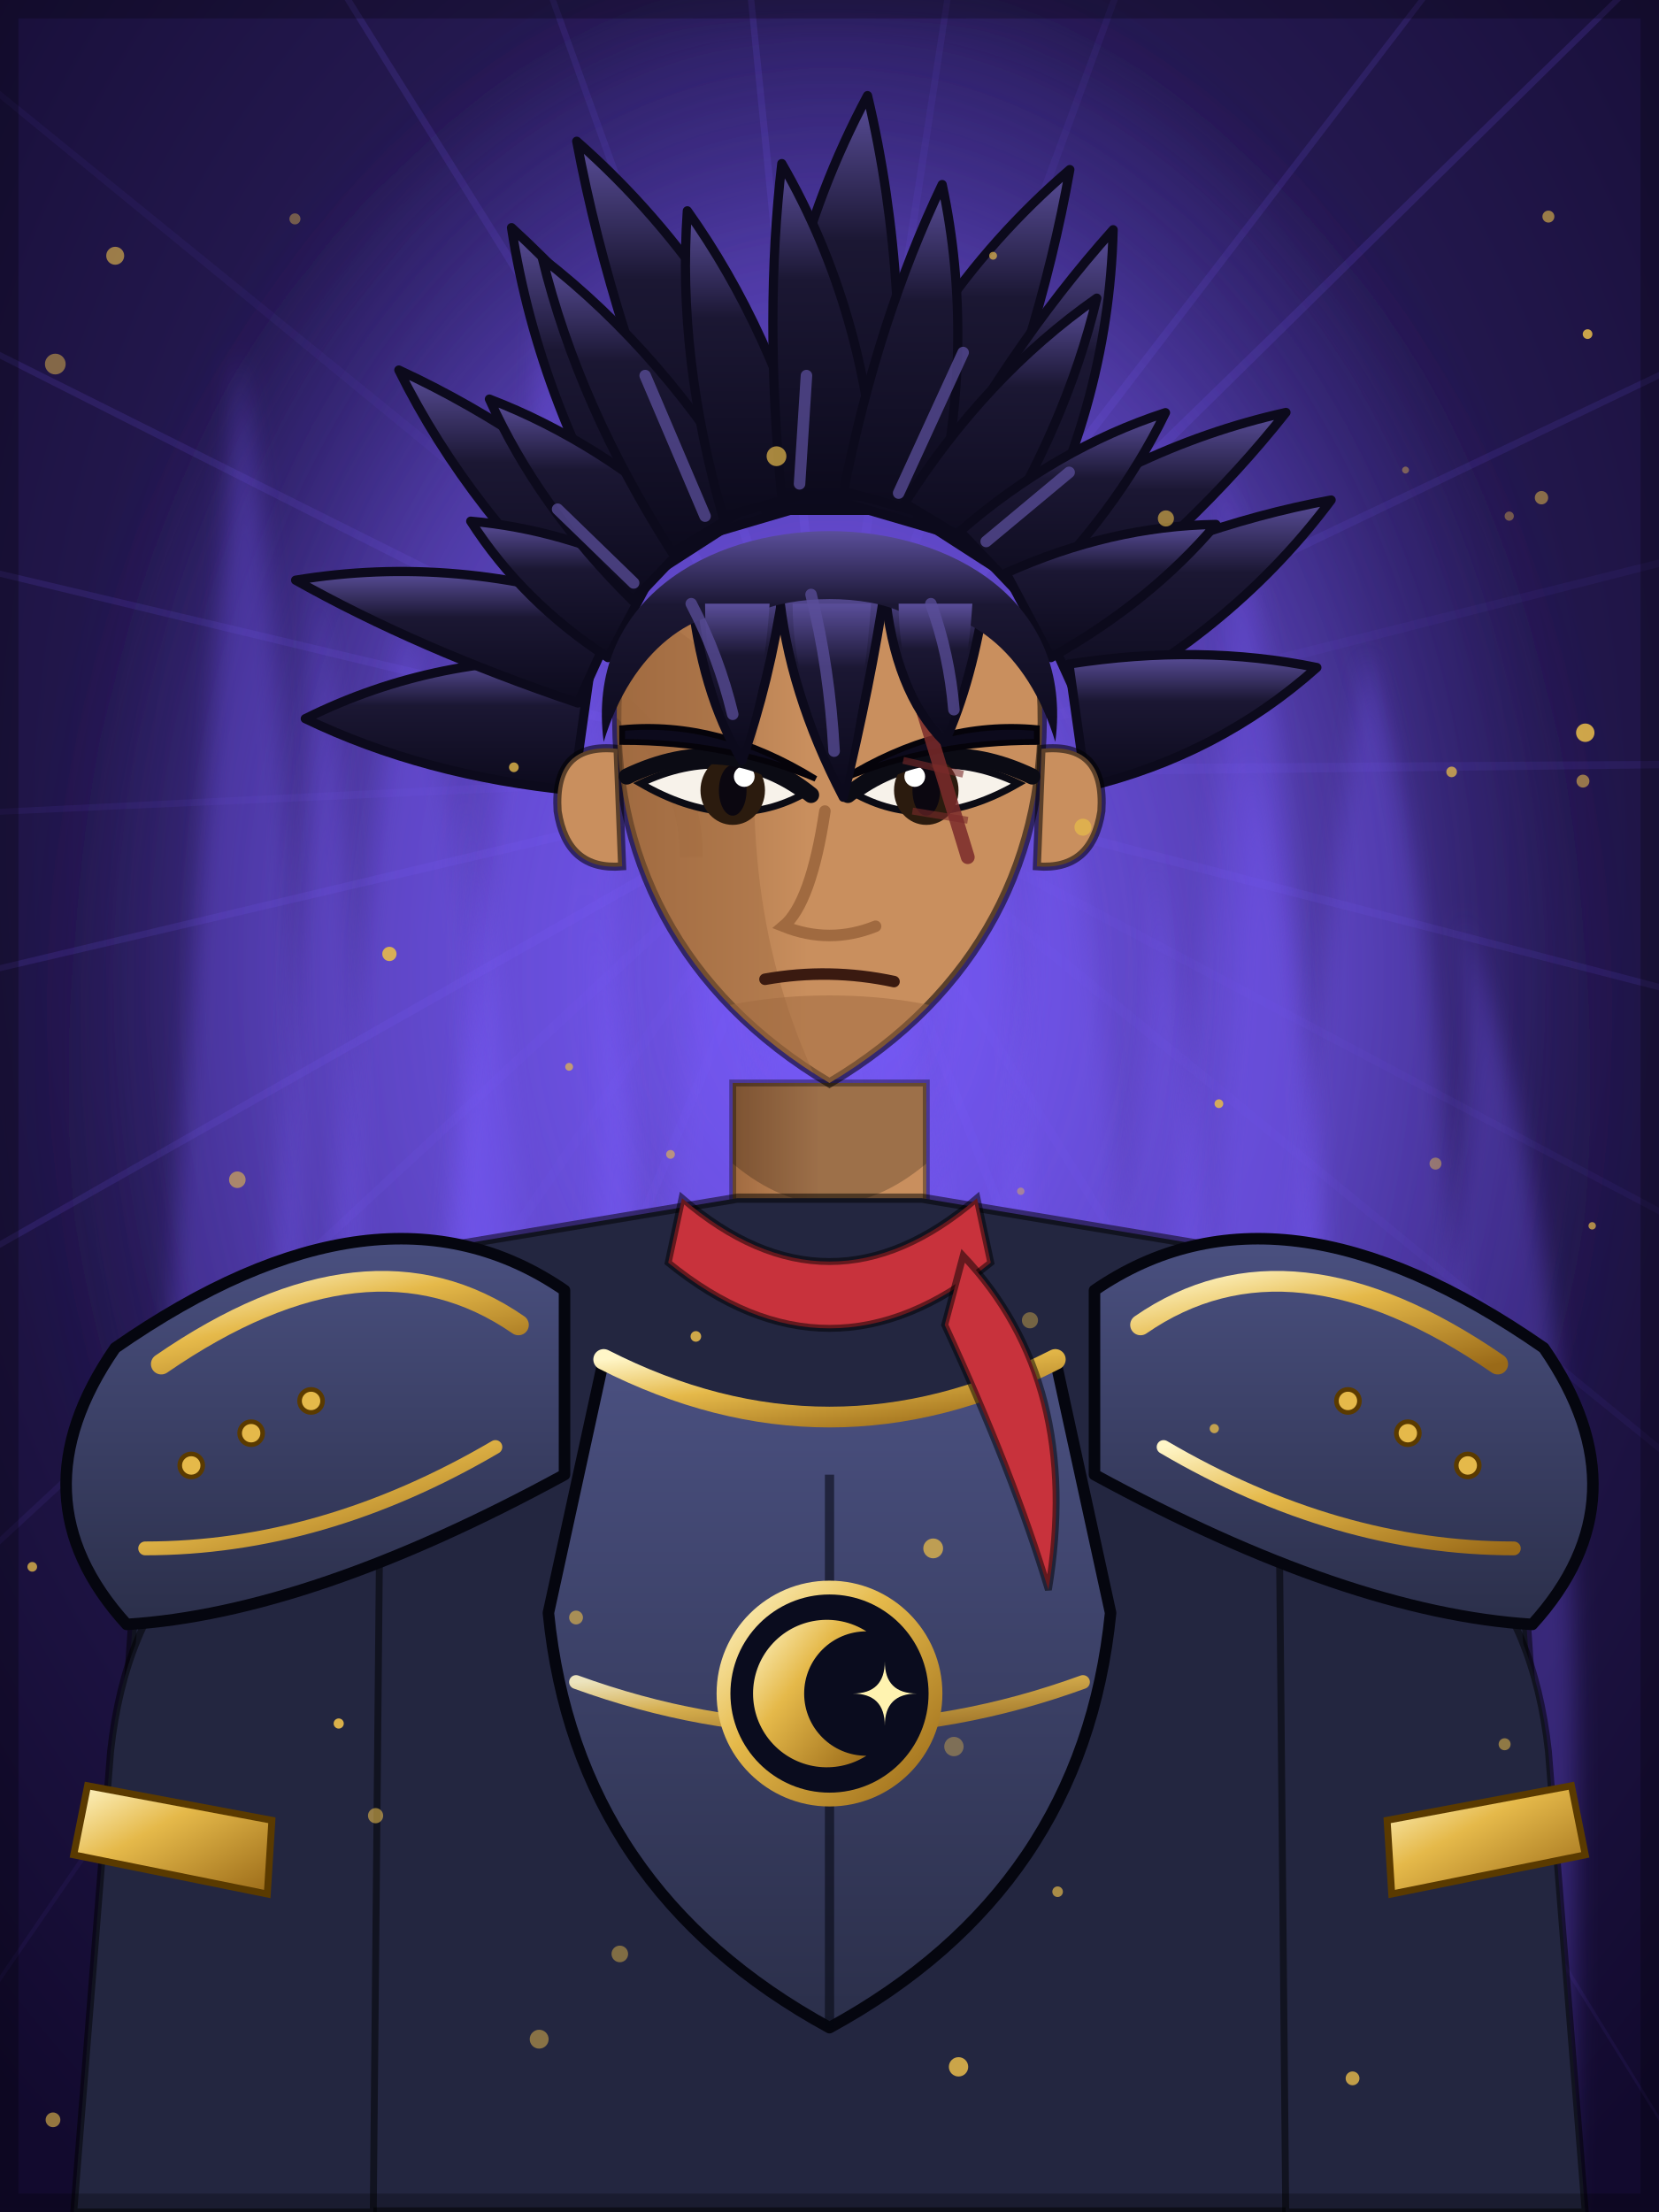
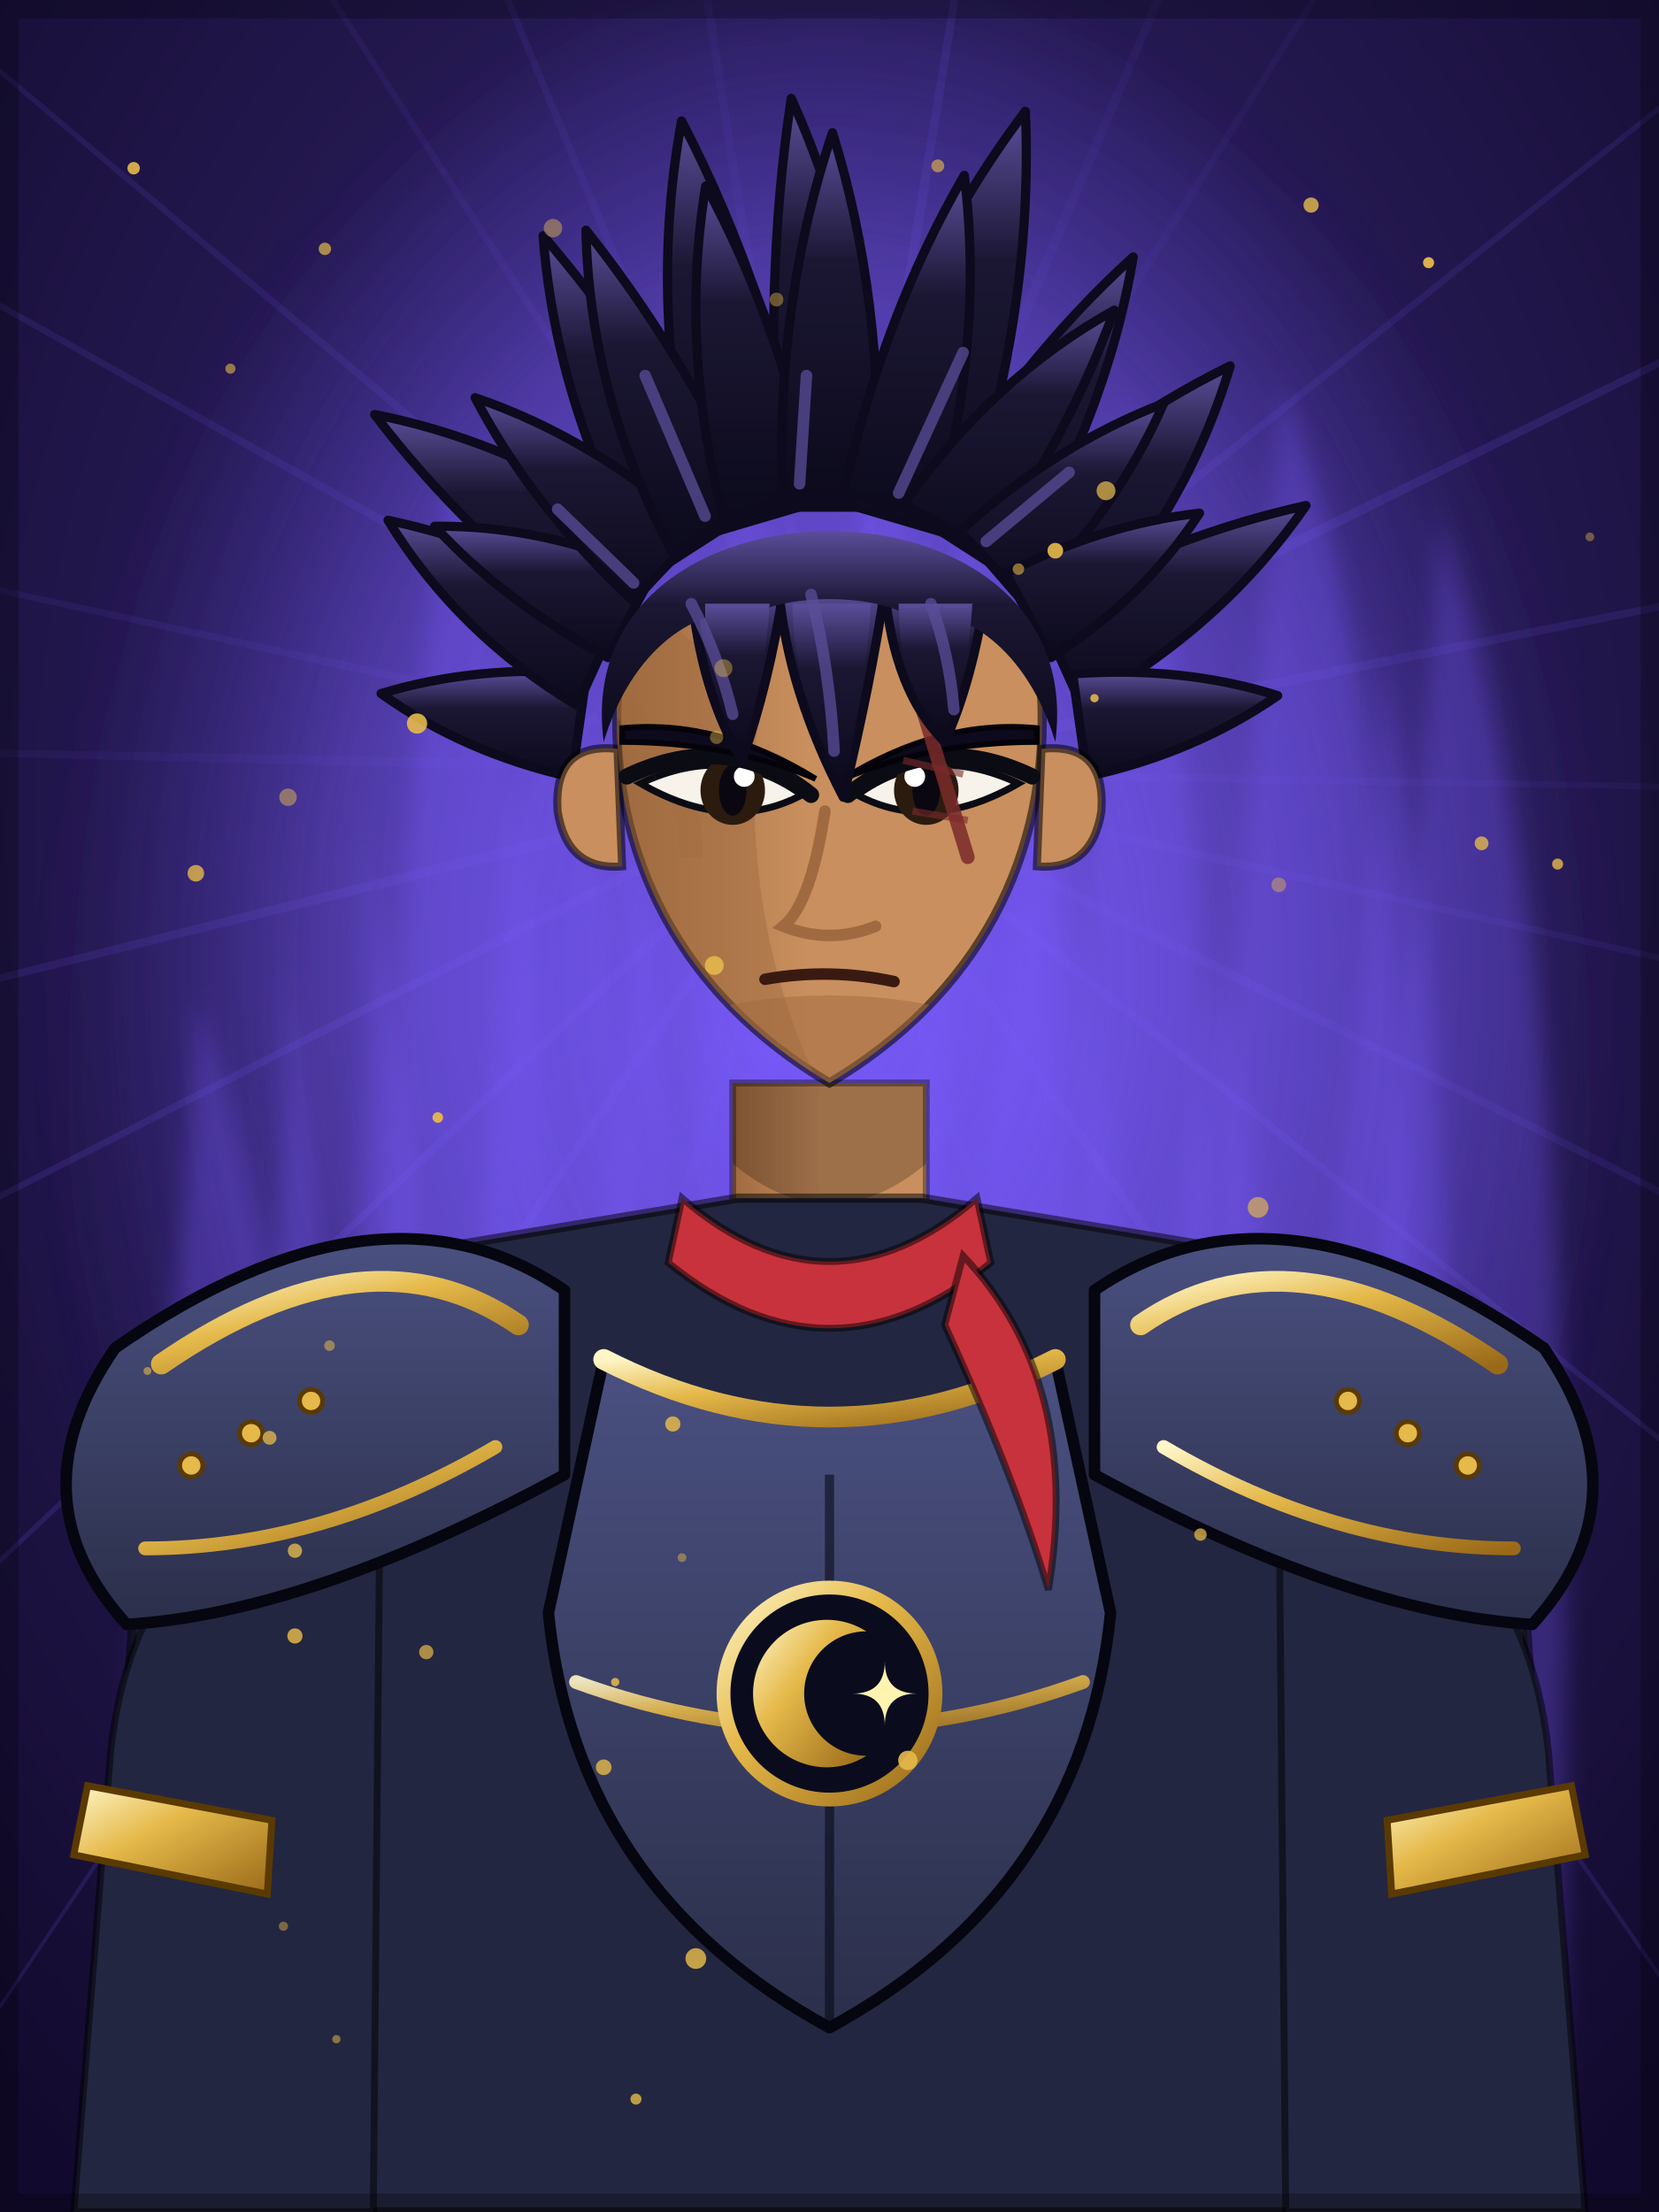
<svg xmlns="http://www.w3.org/2000/svg" viewBox="0 0 720 960" width="720" height="960">
  <defs>
    <radialGradient id="bg" cx="50%" cy="38%" r="75%">
      <stop offset="0" stop-color="#3A2A78" />
      <stop offset="1" stop-color="#120A2E" />
    </radialGradient>
    <radialGradient id="aura" cx="50%" cy="45%" r="55%">
      <stop offset="0" stop-color="#7A5CFF" stop-opacity=".95" />
      <stop offset=".6" stop-color="#7A5CFF" stop-opacity=".45" />
      <stop offset="1" stop-color="#2A1B7A" stop-opacity="0" />
    </radialGradient>
    <linearGradient id="metal" x1="0" y1="0" x2="0" y2="1">
      <stop offset="0" stop-color="#4A5080" />
      <stop offset="1" stop-color="#2B2F4A" />
    </linearGradient>
    <linearGradient id="ouro" x1="0" y1="0" x2="1" y2="1">
      <stop offset="0" stop-color="#fff6c8" />
      <stop offset=".4" stop-color="#E5B94A" />
      <stop offset="1" stop-color="#9A6A18" />
    </linearGradient>
    <linearGradient id="hair" x1="0" y1="0" x2="0" y2="1">
      <stop offset="0" stop-color="#5A4E9A" />
      <stop offset=".35" stop-color="#1B1733" />
      <stop offset="1" stop-color="#0C0A1C" />
    </linearGradient>
    <linearGradient id="pele" x1="0" y1="0" x2="1" y2="0">
      <stop offset="0" stop-color="#A06A40" />
      <stop offset=".45" stop-color="#C98F5E" />
      <stop offset="1" stop-color="#C98F5E" />
    </linearGradient>
    <filter id="blur" x="-30%" y="-30%" width="160%" height="160%">
      <feGaussianBlur stdDeviation="18" />
    </filter>
    <filter id="blur2">
      <feGaussianBlur stdDeviation="5" />
    </filter>
  </defs>
  <rect width="720" height="960" fill="url(#bg)" />
-   <path d="M420,332 L1260,327 L420,337Z" fill="#7A5CFF" opacity="0.10" />
-   <path d="M419,348 L1231,561 L417,352Z" fill="#7A5CFF" opacity="0.11" />
-   <path d="M414,361 L1155,756 L412,365Z" fill="#7A5CFF" opacity="0.06" />
-   <path d="M408,371 L1058,904 L405,375Z" fill="#7A5CFF" opacity="0.06" />
-   <path d="M393,385 L832,1101 L389,387Z" fill="#7A5CFF" opacity="0.07" />
-   <path d="M384,390 L687,1174 L380,392Z" fill="#7A5CFF" opacity="0.10" />
-   <path d="M368,395 L441,1231 L363,395Z" fill="#7A5CFF" opacity="0.14" />
-   <path d="M358,395 L295,1233 L353,395Z" fill="#7A5CFF" opacity="0.09" />
-   <path d="M339,391 L11,1164 L335,389Z" fill="#7A5CFF" opacity="0.09" />
-   <path d="M328,386 L-150,1077 L324,383Z" fill="#7A5CFF" opacity="0.06" />
-   <path d="M318,377 L-300,947 L314,374Z" fill="#7A5CFF" opacity="0.08" />
-   <path d="M309,367 L-422,780 L307,363Z" fill="#7A5CFF" opacity="0.14" />
-   <path d="M302,351 L-516,542 L301,347Z" fill="#7A5CFF" opacity="0.14" />
-   <path d="M300,340 L-539,378 L300,336Z" fill="#7A5CFF" opacity="0.08" />
-   <path d="M301,323 L-515,126 L302,319Z" fill="#7A5CFF" opacity="0.13" />
-   <path d="M305,310 L-444,-69 L307,306Z" fill="#7A5CFF" opacity="0.14" />
-   <path d="M312,299 L-337,-234 L315,295Z" fill="#7A5CFF" opacity="0.06" />
-   <path d="M326,285 L-116,-429 L330,283Z" fill="#7A5CFF" opacity="0.14" />
-   <path d="M338,279 L56,-512 L342,278Z" fill="#7A5CFF" opacity="0.12" />
-   <path d="M352,276 L269,-560 L356,275Z" fill="#7A5CFF" opacity="0.15" />
-   <path d="M367,275 L496,-555 L371,276Z" fill="#7A5CFF" opacity="0.09" />
-   <path d="M379,278 L671,-510 L383,280Z" fill="#7A5CFF" opacity="0.08" />
-   <path d="M395,286 L908,-379 L398,289Z" fill="#7A5CFF" opacity="0.14" />
-   <path d="M401,291 L1003,-295 L404,295Z" fill="#7A5CFF" opacity="0.16" />
-   <path d="M413,307 L1172,-53 L415,311Z" fill="#7A5CFF" opacity="0.12" />
-   <path d="M418,318 L1233,115 L419,323Z" fill="#7A5CFF" opacity="0.06" />
+   <path d="M420,334 L1260,351 L420,338Z" fill="#7A5CFF" opacity="0.07" />
+   <path d="M419,346 L1238,532 L418,350Z" fill="#7A5CFF" opacity="0.09" />
+   <path d="M415,360 L1163,741 L412,364Z" fill="#7A5CFF" opacity="0.11" />
+   <path d="M408,371 L1062,899 L405,374Z" fill="#7A5CFF" opacity="0.14" />
+   <path d="M396,383 L871,1076 L392,386Z" fill="#7A5CFF" opacity="0.14" />
+   <path d="M382,391 L656,1185 L378,392Z" fill="#7A5CFF" opacity="0.10" />
+   <path d="M372,394 L507,1223 L368,395Z" fill="#7A5CFF" opacity="0.09" />
+   <path d="M357,395 L278,1231 L352,394Z" fill="#7A5CFF" opacity="0.14" />
+   <path d="M343,392 L66,1186 L338,391Z" fill="#7A5CFF" opacity="0.10" />
+   <path d="M329,386 L-142,1082 L325,384Z" fill="#7A5CFF" opacity="0.15" />
+   <path d="M318,378 L-292,955 L315,375Z" fill="#7A5CFF" opacity="0.16" />
+   <path d="M308,364 L-441,745 L306,360Z" fill="#7A5CFF" opacity="0.15" />
+   <path d="M302,352 L-513,552 L301,347Z" fill="#7A5CFF" opacity="0.13" />
+   <path d="M300,336 L-540,315 L300,331Z" fill="#7A5CFF" opacity="0.07" />
+   <path d="M301,324 L-519,143 L302,320Z" fill="#7A5CFF" opacity="0.09" />
+   <path d="M307,308 L-424,-106 L309,304Z" fill="#7A5CFF" opacity="0.12" />
+   <path d="M313,298 L-328,-246 L316,295Z" fill="#7A5CFF" opacity="0.12" />
+   <path d="M326,286 L-127,-422 L329,283Z" fill="#7A5CFF" opacity="0.08" />
+   <path d="M335,281 L14,-496 L339,279Z" fill="#7A5CFF" opacity="0.09" />
+   <path d="M348,276 L219,-554 L353,275Z" fill="#7A5CFF" opacity="0.07" />
+   <path d="M367,275 L504,-553 L372,276Z" fill="#7A5CFF" opacity="0.12" />
+   <path d="M381,279 L712,-493 L386,281Z" fill="#7A5CFF" opacity="0.07" />
+   <path d="M390,283 L838,-428 L394,285Z" fill="#7A5CFF" opacity="0.06" />
+   <path d="M405,296 L1063,-227 L408,299Z" fill="#7A5CFF" opacity="0.12" />
+   <path d="M413,306 L1167,-63 L415,311Z" fill="#7A5CFF" opacity="0.15" />
+   <path d="M418,321 L1243,159 L419,326Z" fill="#7A5CFF" opacity="0.12" />
  <ellipse cx="360" cy="470" rx="330" ry="470" fill="url(#aura)" filter="url(#blur)" />
-   <path d="M64,960 C64,557 98,273 103,153 C129,293 136,557 129,960Z" fill="#7A5CFF" opacity=".30" filter="url(#blur2)" />
-   <path d="M105,960 C105,602 141,365 137,245 C157,385 162,602 157,960Z" fill="#7A5CFF" opacity=".30" filter="url(#blur2)" />
-   <path d="M130,960 C130,615 159,390 175,270 C218,410 227,615 218,960Z" fill="#7A5CFF" opacity=".30" filter="url(#blur2)" />
-   <path d="M164,960 C164,644 223,449 198,329 C231,469 238,644 231,960Z" fill="#7A5CFF" opacity=".30" filter="url(#blur2)" />
-   <path d="M178,960 C178,546 235,253 234,133 C273,273 282,546 273,960Z" fill="#7A5CFF" opacity=".30" filter="url(#blur2)" />
-   <path d="M228,960 C228,667 283,495 250,375 C288,515 294,667 288,960Z" fill="#7A5CFF" opacity=".30" filter="url(#blur2)" />
-   <path d="M256,960 C256,628 327,415 296,295 C339,435 348,628 339,960Z" fill="#7A5CFF" opacity=".30" filter="url(#blur2)" />
-   <path d="M290,960 C290,648 349,456 331,336 C383,476 393,648 383,960Z" fill="#7A5CFF" opacity=".30" filter="url(#blur2)" />
-   <path d="M353,960 C353,678 363,516 385,396 C420,536 426,678 420,960Z" fill="#7A5CFF" opacity=".30" filter="url(#blur2)" />
-   <path d="M387,960 C387,603 426,366 409,246 C449,386 455,603 449,960Z" fill="#7A5CFF" opacity=".30" filter="url(#blur2)" />
-   <path d="M408,960 C408,618 469,396 441,276 C490,416 498,618 490,960Z" fill="#7A5CFF" opacity=".30" filter="url(#blur2)" />
-   <path d="M454,960 C454,666 505,492 500,372 C529,512 537,666 529,960Z" fill="#7A5CFF" opacity=".30" filter="url(#blur2)" />
-   <path d="M484,960 C484,573 555,307 525,187 C572,327 580,573 572,960Z" fill="#7A5CFF" opacity=".30" filter="url(#blur2)" />
-   <path d="M518,960 C518,644 534,448 542,328 C579,468 586,644 579,960Z" fill="#7A5CFF" opacity=".30" filter="url(#blur2)" />
-   <path d="M547,960 C547,621 574,402 593,282 C633,422 641,621 633,960Z" fill="#7A5CFF" opacity=".30" filter="url(#blur2)" />
-   <path d="M592,960 C592,678 652,515 634,395 C681,535 690,678 681,960Z" fill="#7A5CFF" opacity=".30" filter="url(#blur2)" />
+   <path d="M50,960 C50,696 85,552 85,432 C133,572 141,696 133,960Z" fill="#7A5CFF" opacity=".30" filter="url(#blur2)" />
+   <path d="M89,960 C89,669 146,498 116,378 C145,518 151,669 145,960Z" fill="#7A5CFF" opacity=".30" filter="url(#blur2)" />
+   <path d="M133,960 C133,660 171,480 158,360 C186,500 191,660 186,960Z" fill="#7A5CFF" opacity=".30" filter="url(#blur2)" />
+   <path d="M162,960 C162,580 172,321 197,201 C239,341 247,580 239,960Z" fill="#7A5CFF" opacity=".30" filter="url(#blur2)" />
+   <path d="M194,960 C194,601 225,361 235,241 C275,381 283,601 275,960Z" fill="#7A5CFF" opacity=".30" filter="url(#blur2)" />
+   <path d="M236,960 C236,641 291,443 265,323 C300,463 306,641 300,960Z" fill="#7A5CFF" opacity=".30" filter="url(#blur2)" />
+   <path d="M282,960 C282,571 320,303 323,183 C347,323 354,571 347,960Z" fill="#7A5CFF" opacity=".30" filter="url(#blur2)" />
+   <path d="M306,960 C306,611 332,382 351,262 C377,402 384,611 377,960Z" fill="#7A5CFF" opacity=".30" filter="url(#blur2)" />
+   <path d="M352,960 C352,556 358,271 385,151 C409,291 414,556 409,960Z" fill="#7A5CFF" opacity=".30" filter="url(#blur2)" />
+   <path d="M384,960 C384,587 410,333 418,213 C467,353 475,587 467,960Z" fill="#7A5CFF" opacity=".30" filter="url(#blur2)" />
+   <path d="M407,960 C407,655 422,469 454,349 C491,489 500,655 491,960Z" fill="#7A5CFF" opacity=".30" filter="url(#blur2)" />
+   <path d="M465,960 C465,566 474,292 488,172 C526,312 532,566 526,960Z" fill="#7A5CFF" opacity=".30" filter="url(#blur2)" />
+   <path d="M495,960 C495,685 509,531 529,411 C554,551 560,685 554,960Z" fill="#7A5CFF" opacity=".30" filter="url(#blur2)" />
+   <path d="M516,960 C516,564 549,287 556,167 C612,307 621,564 612,960Z" fill="#7A5CFF" opacity=".30" filter="url(#blur2)" />
+   <path d="M551,960 C551,618 610,396 597,276 C629,416 637,618 629,960Z" fill="#7A5CFF" opacity=".30" filter="url(#blur2)" />
+   <path d="M584,960 C584,592 622,344 624,224 C676,364 686,592 676,960Z" fill="#7A5CFF" opacity=".30" filter="url(#blur2)" />
  <g fill="url(#hair)" stroke="#0C0A1C" stroke-width="4" stroke-linejoin="round">
-     <path d="M248.8,343.1 Q184.2,336.8 132.5,311.9 Q190.5,283.1 256.7,286.7 Z" />
-     <path d="M250.8,305.1 Q181.5,281.7 128.3,251.8 Q198.4,240.2 269.4,264.2 Z" />
-     <path d="M262.3,275.3 Q204.0,223.1 173.1,160.6 Q234.2,188.8 291.6,241.3 Z" />
-     <path d="M280.5,251.1 Q233.9,176.8 222.0,98.8 Q277.5,149.5 321.0,225.0 Z" />
-     <path d="M304.4,232.8 Q265.5,142.4 250.3,61.3 Q321.0,123.6 354.0,218.2 Z" />
-     <path d="M332.2,221.5 Q333.3,122.4 376.5,41.5 Q396.1,123.8 387.8,221.5 Z" />
-     <path d="M366.0,218.2 Q397.6,130.9 464.3,73.6 Q451.0,149.0 415.5,232.7 Z" />
-     <path d="M398.2,224.7 Q436.5,151.7 483.1,99.7 Q481.2,178.5 440.1,251.7 Z" />
-     <path d="M428.3,241.2 Q489.3,194.3 558.1,179.0 Q518.2,229.5 457.8,275.4 Z" />
-     <path d="M449.3,262.5 Q515.0,228.5 577.7,217.0 Q536.2,272.7 469.7,307.3 Z" />
-     <path d="M463.9,288.2 Q521.0,279.3 571.5,289.7 Q528.8,327.8 471.4,341.6 Z" />
+     <path d="M248.2,337.3 Q201.4,326.8 165.4,301.0 Q207.0,288.4 254.6,292.2 Z" />
+     <path d="M250.5,306.2 Q198.7,275.2 168.4,225.8 Q217.7,236.4 270.0,263.3 Z" />
+     <path d="M261.5,276.8 Q201.5,231.2 162.6,179.9 Q232.2,193.8 293.0,240.3 Z" />
+     <path d="M282.1,249.5 Q241.4,177.6 235.7,102.3 Q280.3,154.1 318.9,225.8 Z" />
+     <path d="M305.3,232.3 Q279.9,139.0 295.8,52.5 Q333.5,124.6 353.0,218.2 Z" />
+     <path d="M338.5,220.1 Q331.1,123.3 343.4,42.7 Q379.3,122.2 381.5,220.1 Z" />
+     <path d="M365.3,218.1 Q390.8,120.0 445.0,48.3 Q448.9,137.3 416.2,233.1 Z" />
+     <path d="M400.6,225.6 Q441.2,157.4 491.8,111.5 Q480.1,181.9 438.3,249.9 Z" />
+     <path d="M424.1,238.2 Q476.5,186.8 533.9,158.8 Q513.5,227.5 460.2,280.0 Z" />
+     <path d="M450.1,263.4 Q510.2,231.9 566.8,219.4 Q530.0,272.6 469.4,306.1 Z" />
+     <path d="M465.5,292.5 Q513.1,288.9 554.5,301.9 Q518.5,326.8 471.8,337.0 Z" />
  </g>
  <path d="M318,470 L318,560 Q360,600 402,560 L402,470Z" fill="url(#pele)" stroke="#000" stroke-opacity=".35" stroke-width="3" />
  <path d="M318,505 Q360,540 402,505 L402,470 L318,470Z" fill="#000" opacity=".22" />
  <path d="M40,960 L62,640 Q90,560 200,540 L320,520 L400,520 L520,540 Q630,560 658,640 L680,960Z" fill="#232640" stroke="#000" stroke-opacity=".5" stroke-width="4" />
  <path d="M165,640 Q60,650 48,760 L32,960 L162,960Z" fill="#232640" stroke="#000" stroke-opacity=".5" stroke-width="3" />
  <path d="M118,790 L38,775 L32,805 L116,822Z" fill="url(#ouro)" stroke="#5a3a00" stroke-width="3" />
  <path d="M555,640 Q660,650 672,760 L688,960 L558,960Z" fill="#232640" stroke="#000" stroke-opacity=".5" stroke-width="3" />
  <path d="M602,790 L682,775 L688,805 L604,822Z" fill="url(#ouro)" stroke="#5a3a00" stroke-width="3" />
  <path d="M245,560 Q165,505 50,585 Q5,650 55,705 Q135,700 245,640Z" fill="url(#metal)" stroke="#05060f" stroke-width="5" stroke-linejoin="round" />
  <path d="M225,575 Q160,530 70,592" fill="none" stroke="url(#ouro)" stroke-width="9" stroke-linecap="round" />
  <path d="M215,628 Q140,672 63,672" fill="none" stroke="url(#ouro)" stroke-width="6" stroke-linecap="round" />
  <circle cx="135" cy="608" r="5" fill="#E5B94A" stroke="#5a3a00" stroke-width="2" />
  <circle cx="109" cy="622" r="5" fill="#E5B94A" stroke="#5a3a00" stroke-width="2" />
  <circle cx="83" cy="636" r="5" fill="#E5B94A" stroke="#5a3a00" stroke-width="2" />
  <path d="M475,560 Q555,505 670,585 Q715,650 665,705 Q585,700 475,640Z" fill="url(#metal)" stroke="#05060f" stroke-width="5" stroke-linejoin="round" />
  <path d="M495,575 Q560,530 650,592" fill="none" stroke="url(#ouro)" stroke-width="9" stroke-linecap="round" />
  <path d="M505,628 Q580,672 657,672" fill="none" stroke="url(#ouro)" stroke-width="6" stroke-linecap="round" />
  <circle cx="585" cy="608" r="5" fill="#E5B94A" stroke="#5a3a00" stroke-width="2" />
  <circle cx="611" cy="622" r="5" fill="#E5B94A" stroke="#5a3a00" stroke-width="2" />
  <circle cx="637" cy="636" r="5" fill="#E5B94A" stroke="#5a3a00" stroke-width="2" />
  <path d="M262,590 Q360,640 458,590 L482,700 Q470,820 360,880 Q250,820 238,700Z" fill="url(#metal)" stroke="#05060f" stroke-width="5" stroke-linejoin="round" />
  <path d="M262,590 Q360,640 458,590" fill="none" stroke="url(#ouro)" stroke-width="9" stroke-linecap="round" />
  <path d="M360,640 L360,880" stroke="#05060f" stroke-opacity=".55" stroke-width="4" />
  <path d="M250,730 Q360,770 470,730" fill="none" stroke="url(#ouro)" stroke-width="6" stroke-linecap="round" opacity=".9" />
  <circle cx="360" cy="735" r="46" fill="#0a0c1e" stroke="url(#ouro)" stroke-width="6" />
  <path d="M376,708 A32,32 0 1 0 376,762 A25,25 0 1 1 376,708Z" fill="url(#ouro)" />
  <path d="M384,721 Q384,735 398,735 Q384,735 384,749 Q384,735 370,735 Q384,735 384,721Z" fill="#FFF3B0" opacity="1" />
  <path d="M296,520 Q360,575 424,520 L430,548 Q360,605 290,548Z" fill="#C8323C" stroke="#000" stroke-opacity=".5" stroke-width="3" />
  <path d="M418,545 Q470,600 455,690 Q440,640 410,575Z" fill="#C8323C" stroke="#000" stroke-opacity=".5" stroke-width="3" />
  <path d="M268,300 C262,235 458,235 452,300 C456,372 424,432 360,470 C296,432 264,372 268,300Z" fill="url(#pele)" stroke="#000" stroke-opacity=".55" stroke-width="4" />
  <path d="M268,325 Q240,322 242,352 Q246,378 270,376Z" fill="#C98F5E" stroke="#000" stroke-opacity=".55" stroke-width="3.5" />
  <path d="M452,325 Q480,322 478,352 Q474,378 450,376Z" fill="#C98F5E" stroke="#000" stroke-opacity=".55" stroke-width="3.5" />
  <clipPath id="cr">
    <path d="M268,300 C262,235 458,235 452,300 C456,372 424,432 360,470 C296,432 264,372 268,300Z" />
  </clipPath>
  <g clip-path="url(#cr)">
    <path d="M262,250 L330,300 Q318,400 360,480 L262,480Z" fill="#A06A40" opacity=".45" />
    <ellipse cx="360" cy="470" rx="95" ry="38" fill="#A06A40" opacity=".5" />
    <path d="M262,300 Q300,330 300,372" fill="none" stroke="#A06A40" stroke-width="10" opacity=".35" />
  </g>
  <path d="M278,340 Q316,322 348,345 Q316,362 278,340Z" fill="#F7F2EA" stroke="#0b0b14" stroke-width="3" />
  <ellipse cx="318" cy="343" rx="14" ry="15" fill="#2B1B0E" />
  <ellipse cx="318" cy="343" rx="6" ry="11" fill="#0b0710" />
  <circle cx="323" cy="337" r="4.5" fill="#fff" />
  <path d="M272,337 Q316,316 352,345" fill="none" stroke="#0b0b14" stroke-width="7" stroke-linecap="round" />
  <path d="M270,316 Q312,312 354,338 Q316,322 270,322Z" fill="#0C0A1C" stroke="#05030a" stroke-width="2.5" />
  <path d="M442,340 Q404,322 372,345 Q404,362 442,340Z" fill="#F7F2EA" stroke="#0b0b14" stroke-width="3" />
  <ellipse cx="402" cy="343" rx="14" ry="15" fill="#2B1B0E" />
  <ellipse cx="402" cy="343" rx="6" ry="11" fill="#0b0710" />
  <circle cx="397" cy="337" r="4.5" fill="#fff" />
  <path d="M448,337 Q404,316 368,345" fill="none" stroke="#0b0b14" stroke-width="7" stroke-linecap="round" />
  <path d="M450,316 Q408,312 366,338 Q404,322 450,322Z" fill="#0C0A1C" stroke="#05030a" stroke-width="2.5" />
  <path d="M358,352 Q352,392 340,402 Q360,410 380,402" fill="none" stroke="#A06A40" stroke-width="5" stroke-linecap="round" />
  <path d="M332,425 Q360,420 388,426" fill="none" stroke="#3a1a10" stroke-width="5" stroke-linecap="round" />
  <path d="M398,300 L420,372" stroke="#7a2a2a" stroke-width="6" stroke-linecap="round" opacity=".85" />
  <path d="M392,330 L418,336 M396,352 L420,356" stroke="#7a2a2a" stroke-width="3" opacity=".6" />
  <g fill="url(#hair)" stroke="#0C0A1C" stroke-width="4" stroke-linejoin="round">
-     <path d="M263.9,285.4 Q226.7,261.2 204.3,226.2 Q243.8,229.6 283.4,248.7 Z" />
-     <path d="M274.7,260.8 Q233.6,220.2 212.4,173.2 Q260.6,191.7 303.4,230.6 Z" />
-     <path d="M291.8,239.9 Q251.0,176.1 235.4,112.1 Q288.5,153.3 327.4,218.4 Z" />
-     <path d="M313.8,224.3 Q293.8,154.9 298.3,91.5 Q335.2,143.3 353.9,213.2 Z" />
-     <path d="M339.2,215.2 Q331.6,136.7 339.3,71.0 Q376.3,135.2 380.8,215.2 Z" />
-     <path d="M366.1,213.2 Q381.0,138.4 408.9,80.1 Q423.7,149.1 406.2,224.3 Z" />
-     <path d="M392.6,218.4 Q427.7,163.2 476.0,129.4 Q462.8,184.7 428.2,239.9 Z" />
-     <path d="M416.6,230.6 Q458.2,194.6 505.8,179.1 Q484.6,222.7 445.3,260.8 Z" />
-     <path d="M436.6,248.7 Q481.9,228.3 527.7,227.6 Q499.2,261.2 456.1,285.4 Z" />
+     <path d="M263.9,285.4 Q219.0,261.4 188.6,228.4 Q236.3,227.9 283.4,248.7 Z" />
+     <path d="M274.7,260.8 Q230.7,219.6 206.2,172.6 Q258.0,190.3 303.4,230.6 Z" />
+     <path d="M291.8,239.9 Q255.8,171.4 254.3,99.9 Q294.3,149.9 327.4,218.4 Z" />
+     <path d="M313.8,224.3 Q294.9,149.3 306.3,80.7 Q337.6,138.3 353.9,213.2 Z" />
+     <path d="M339.2,215.2 Q337.1,128.9 361.3,57.6 Q383.6,129.0 380.8,215.2 Z" />
+     <path d="M366.1,213.2 Q383.9,135.4 418.5,76.1 Q427.3,146.9 406.2,224.3 Z" />
+     <path d="M392.6,218.4 Q430.2,164.4 483.6,134.6 Q465.0,186.5 428.2,239.9 Z" />
+     <path d="M416.6,230.6 Q458.1,193.0 505.0,175.1 Q484.9,221.1 445.3,260.8 Z" />
+     <path d="M436.6,248.7 Q478.8,227.5 520.6,222.7 Q496.3,259.8 456.1,285.4 Z" />
    <path d="M300,256 Q304,300 322,330 Q334,296 340,256Z" />
    <path d="M338,256 Q342,300 366,346 Q378,296 384,256Z" />
    <path d="M384,256 Q388,300 410,322 Q422,296 428,256Z" />
  </g>
  <path d="M262,322 C246,200 474,200 458,322 C446,282 418,262 392,266 C376,258 344,258 328,266 C302,262 274,282 262,322Z" fill="url(#hair)" />
  <path d="M306,262 Q306,300 322,326 Q332,296 334,262Z" fill="url(#hair)" />
  <path d="M344,262 Q344,300 366,342 Q376,296 378,262Z" fill="url(#hair)" />
  <path d="M390,262 Q390,300 410,318 Q420,296 422,262Z" fill="url(#hair)" />
  <g fill="none" stroke="#5A4E9A" stroke-width="5" stroke-linecap="round" opacity=".75">
    <path d="M275,253 L242,221" />
    <path d="M306,224 L280,163" />
    <path d="M347,210 L350,163" />
    <path d="M390,214 L418,153" />
    <path d="M428,235 L464,205" />
    <path d="M300,262 Q312,285 318,310 M352,258 Q360,290 362,326 M404,262 Q412,284 414,308" />
  </g>
-   <circle cx="630" cy="335" r="2.3" fill="#E5B94A" opacity="0.76" />
-   <circle cx="405" cy="672" r="4.3" fill="#E5B94A" opacity="0.76" />
-   <circle cx="302" cy="580" r="2.3" fill="#E5B94A" opacity="0.88" />
-   <circle cx="653" cy="757" r="2.6" fill="#E5B94A" opacity="0.56" />
-   <circle cx="291" cy="501" r="1.9" fill="#E5B94A" opacity="0.63" />
-   <circle cx="506" cy="225" r="3.5" fill="#E5B94A" opacity="0.63" />
-   <circle cx="447" cy="573" r="3.5" fill="#E5B94A" opacity="0.42" />
-   <circle cx="655" cy="224" r="2.0" fill="#E5B94A" opacity="0.41" />
-   <circle cx="414" cy="758" r="4.2" fill="#E5B94A" opacity="0.41" />
-   <circle cx="50" cy="111" r="3.9" fill="#E5B94A" opacity="0.63" />
-   <circle cx="669" cy="216" r="2.9" fill="#E5B94A" opacity="0.53" />
-   <circle cx="431" cy="111" r="1.7" fill="#E5B94A" opacity="0.69" />
-   <circle cx="169" cy="414" r="3.1" fill="#E5B94A" opacity="0.90" />
-   <circle cx="337" cy="198" r="4.3" fill="#E5B94A" opacity="0.71" />
-   <circle cx="23" cy="920" r="3.2" fill="#E5B94A" opacity="0.62" />
-   <circle cx="459" cy="821" r="2.3" fill="#E5B94A" opacity="0.69" />
-   <circle cx="103" cy="512" r="3.6" fill="#E5B94A" opacity="0.61" />
-   <circle cx="416" cy="897" r="4.2" fill="#E5B94A" opacity="0.86" />
-   <circle cx="223" cy="333" r="2.1" fill="#E5B94A" opacity="0.80" />
-   <circle cx="247" cy="463" r="1.7" fill="#E5B94A" opacity="0.71" />
-   <circle cx="610" cy="204" r="1.5" fill="#E5B94A" opacity="0.43" />
-   <circle cx="470" cy="359" r="3.7" fill="#E5B94A" opacity="0.75" />
-   <circle cx="24" cy="158" r="4.5" fill="#E5B94A" opacity="0.51" />
-   <circle cx="689" cy="145" r="2.1" fill="#E5B94A" opacity="0.86" />
-   <circle cx="250" cy="702" r="3.0" fill="#E5B94A" opacity="0.64" />
-   <circle cx="527" cy="620" r="2.0" fill="#E5B94A" opacity="0.80" />
-   <circle cx="163" cy="788" r="3.3" fill="#E5B94A" opacity="0.59" />
-   <circle cx="128" cy="95" r="2.4" fill="#E5B94A" opacity="0.42" />
-   <circle cx="672" cy="94" r="2.6" fill="#E5B94A" opacity="0.62" />
-   <circle cx="147" cy="748" r="2.2" fill="#E5B94A" opacity="0.94" />
-   <circle cx="587" cy="902" r="3.0" fill="#E5B94A" opacity="0.81" />
-   <circle cx="688" cy="318" r="4.0" fill="#E5B94A" opacity="0.88" />
-   <circle cx="234" cy="885" r="4.1" fill="#E5B94A" opacity="0.52" />
-   <circle cx="687" cy="339" r="2.8" fill="#E5B94A" opacity="0.59" />
-   <circle cx="691" cy="532" r="1.6" fill="#E5B94A" opacity="0.72" />
-   <circle cx="443" cy="517" r="1.6" fill="#E5B94A" opacity="0.46" />
-   <circle cx="14" cy="680" r="2.1" fill="#E5B94A" opacity="0.77" />
-   <circle cx="269" cy="848" r="3.6" fill="#E5B94A" opacity="0.48" />
-   <circle cx="529" cy="479" r="1.9" fill="#E5B94A" opacity="0.86" />
-   <circle cx="623" cy="505" r="2.6" fill="#E5B94A" opacity="0.49" />
+   <circle cx="276" cy="911" r="2.4" fill="#E5B94A" opacity="0.80" />
+   <circle cx="394" cy="764" r="4.2" fill="#E5B94A" opacity="0.91" />
+   <circle cx="310" cy="419" r="4.1" fill="#E5B94A" opacity="0.88" />
+   <circle cx="407" cy="72" r="2.8" fill="#E5B94A" opacity="0.62" />
+   <circle cx="296" cy="676" r="1.9" fill="#E5B94A" opacity="0.47" />
+   <circle cx="690" cy="233" r="1.9" fill="#E5B94A" opacity="0.42" />
+   <circle cx="620" cy="114" r="2.4" fill="#E5B94A" opacity="0.95" />
+   <circle cx="262" cy="767" r="3.4" fill="#E5B94A" opacity="0.80" />
+   <circle cx="311" cy="320" r="2.9" fill="#E5B94A" opacity="0.43" />
+   <circle cx="643" cy="366" r="3.0" fill="#E5B94A" opacity="0.79" />
+   <circle cx="128" cy="673" r="3.1" fill="#E5B94A" opacity="0.79" />
+   <circle cx="181" cy="314" r="4.4" fill="#E5B94A" opacity="0.90" />
+   <circle cx="240" cy="99" r="4.0" fill="#E5B94A" opacity="0.46" />
+   <circle cx="64" cy="595" r="1.7" fill="#E5B94A" opacity="0.60" />
+   <circle cx="141" cy="108" r="2.7" fill="#E5B94A" opacity="0.70" />
+   <circle cx="314" cy="290" r="3.9" fill="#E5B94A" opacity="0.42" />
+   <circle cx="475" cy="303" r="1.8" fill="#E5B94A" opacity="0.88" />
+   <circle cx="128" cy="710" r="3.3" fill="#E5B94A" opacity="0.83" />
+   <circle cx="458" cy="239" r="3.4" fill="#E5B94A" opacity="0.91" />
+   <circle cx="302" cy="850" r="4.5" fill="#E5B94A" opacity="0.83" />
+   <circle cx="190" cy="485" r="2.3" fill="#E5B94A" opacity="0.94" />
+   <circle cx="480" cy="213" r="4.1" fill="#E5B94A" opacity="0.73" />
+   <circle cx="676" cy="375" r="2.4" fill="#E5B94A" opacity="0.80" />
+   <circle cx="521" cy="666" r="2.7" fill="#E5B94A" opacity="0.74" />
+   <circle cx="117" cy="624" r="3.0" fill="#E5B94A" opacity="0.77" />
+   <circle cx="58" cy="73" r="2.7" fill="#E5B94A" opacity="0.90" />
+   <circle cx="123" cy="836" r="2.0" fill="#E5B94A" opacity="0.45" />
+   <circle cx="292" cy="618" r="3.3" fill="#E5B94A" opacity="0.84" />
+   <circle cx="143" cy="584" r="2.3" fill="#E5B94A" opacity="0.54" />
+   <circle cx="267" cy="730" r="1.8" fill="#E5B94A" opacity="0.87" />
+   <circle cx="555" cy="384" r="3.2" fill="#E5B94A" opacity="0.44" />
+   <circle cx="337" cy="130" r="3.0" fill="#E5B94A" opacity="0.43" />
+   <circle cx="546" cy="524" r="4.5" fill="#E5B94A" opacity="0.66" />
+   <circle cx="146" cy="885" r="1.8" fill="#E5B94A" opacity="0.53" />
+   <circle cx="569" cy="89" r="3.3" fill="#E5B94A" opacity="0.81" />
+   <circle cx="85" cy="379" r="3.6" fill="#E5B94A" opacity="0.80" />
+   <circle cx="185" cy="717" r="3.1" fill="#E5B94A" opacity="0.70" />
+   <circle cx="100" cy="160" r="2.2" fill="#E5B94A" opacity="0.60" />
+   <circle cx="125" cy="346" r="3.8" fill="#E5B94A" opacity="0.49" />
+   <circle cx="442" cy="247" r="2.5" fill="#E5B94A" opacity="0.58" />
  <rect width="720" height="960" fill="none" stroke="#000" stroke-opacity=".25" stroke-width="16" />
</svg>
